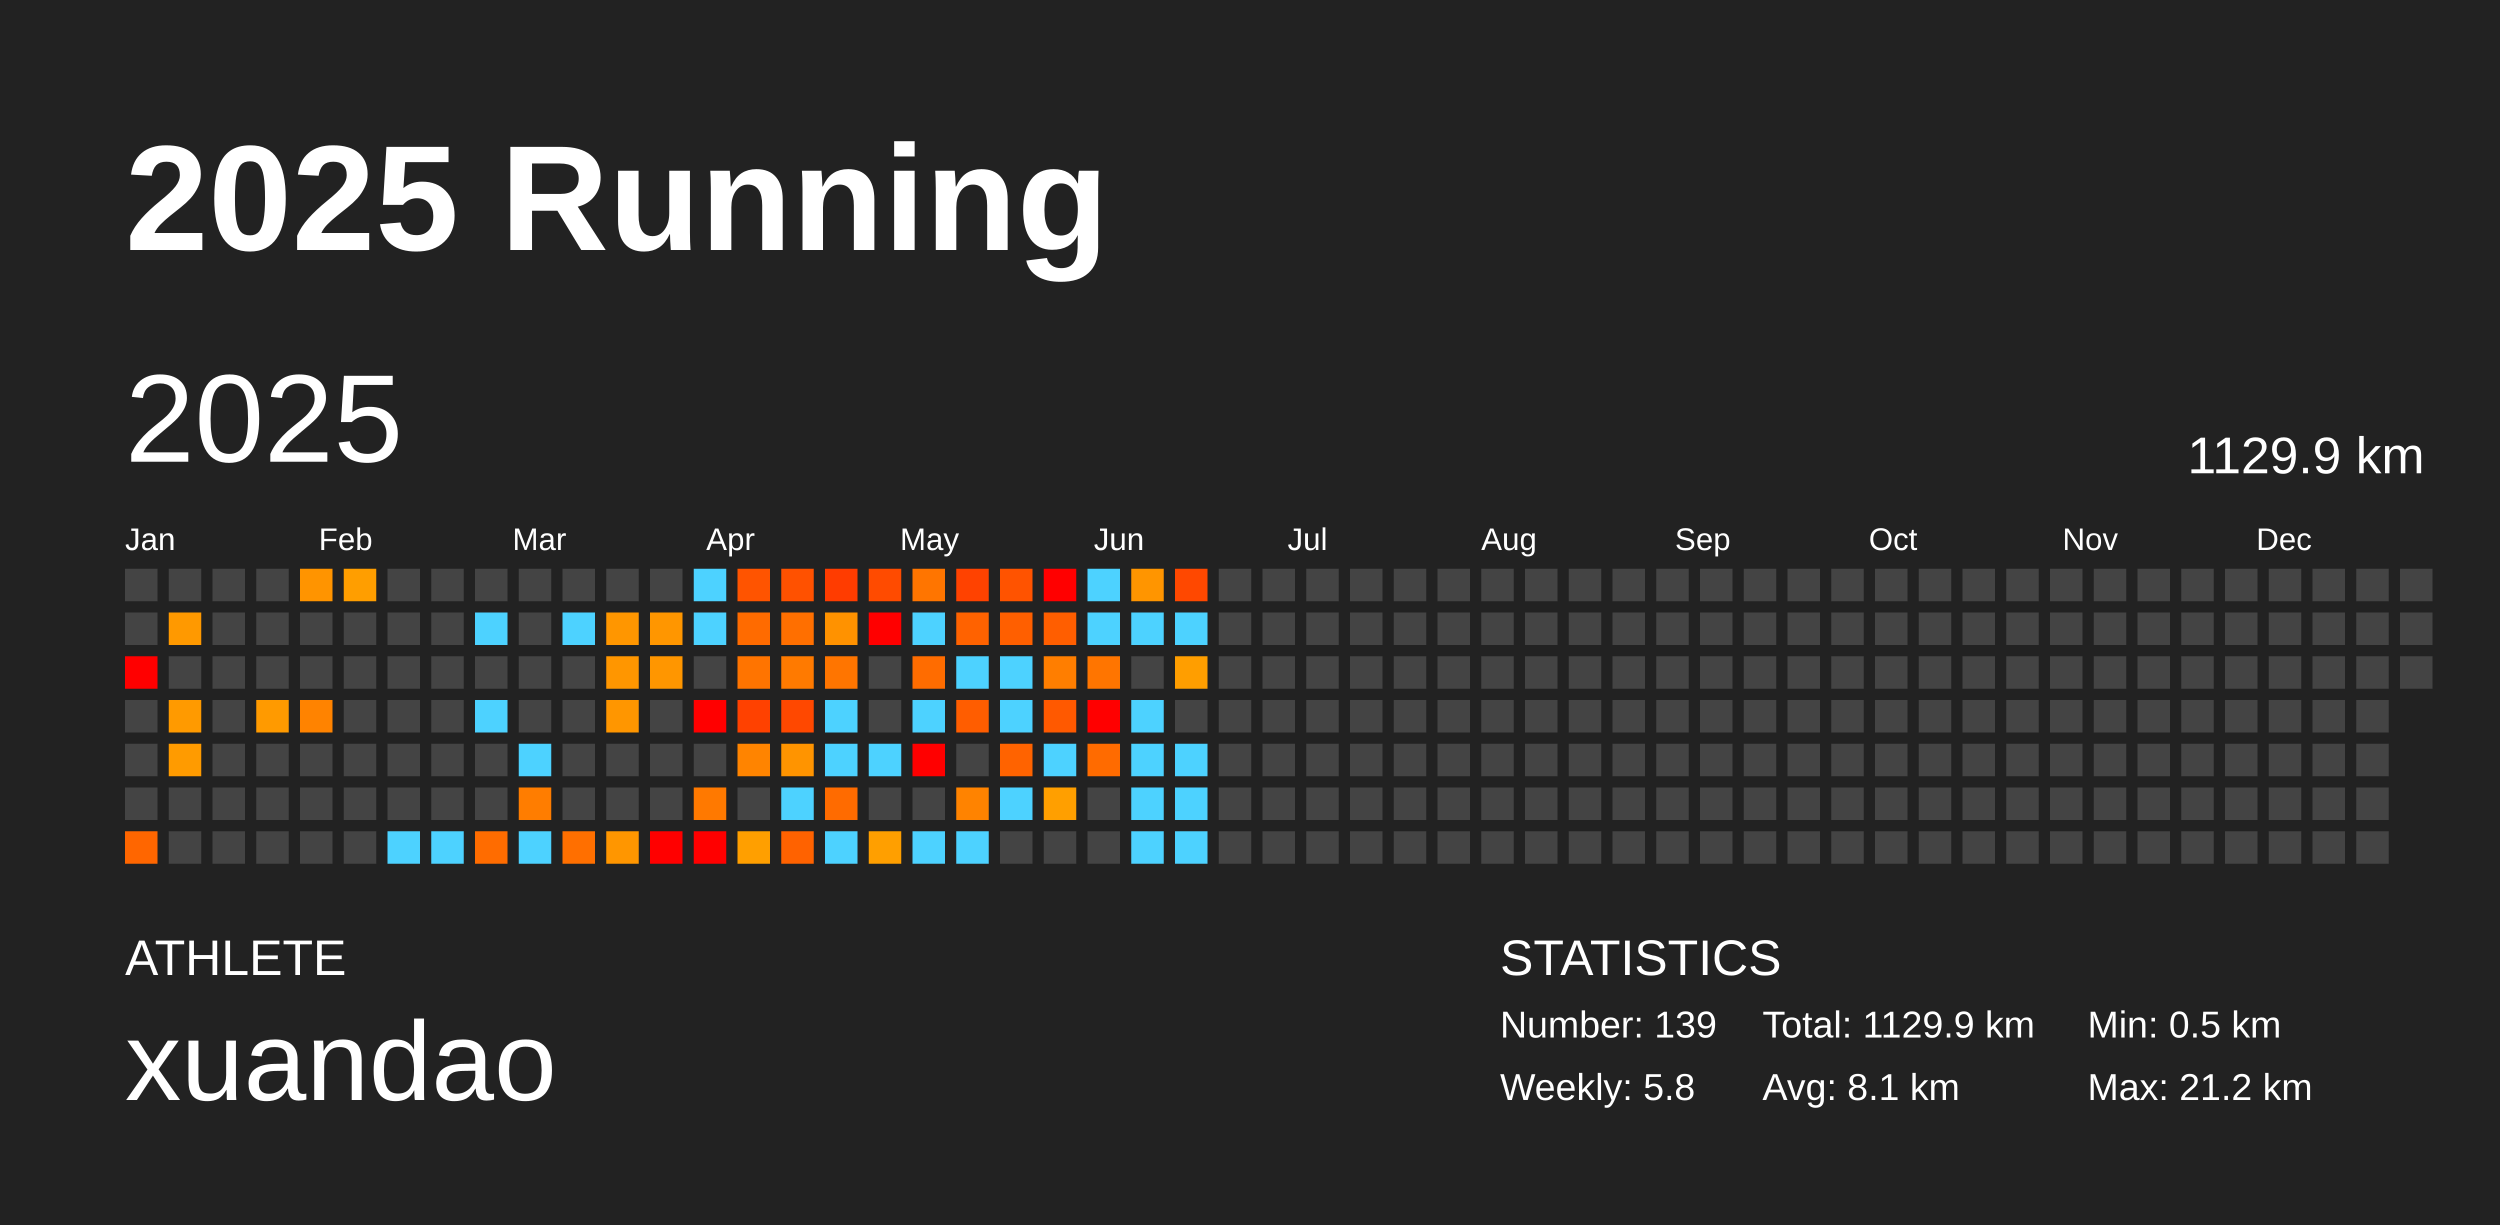
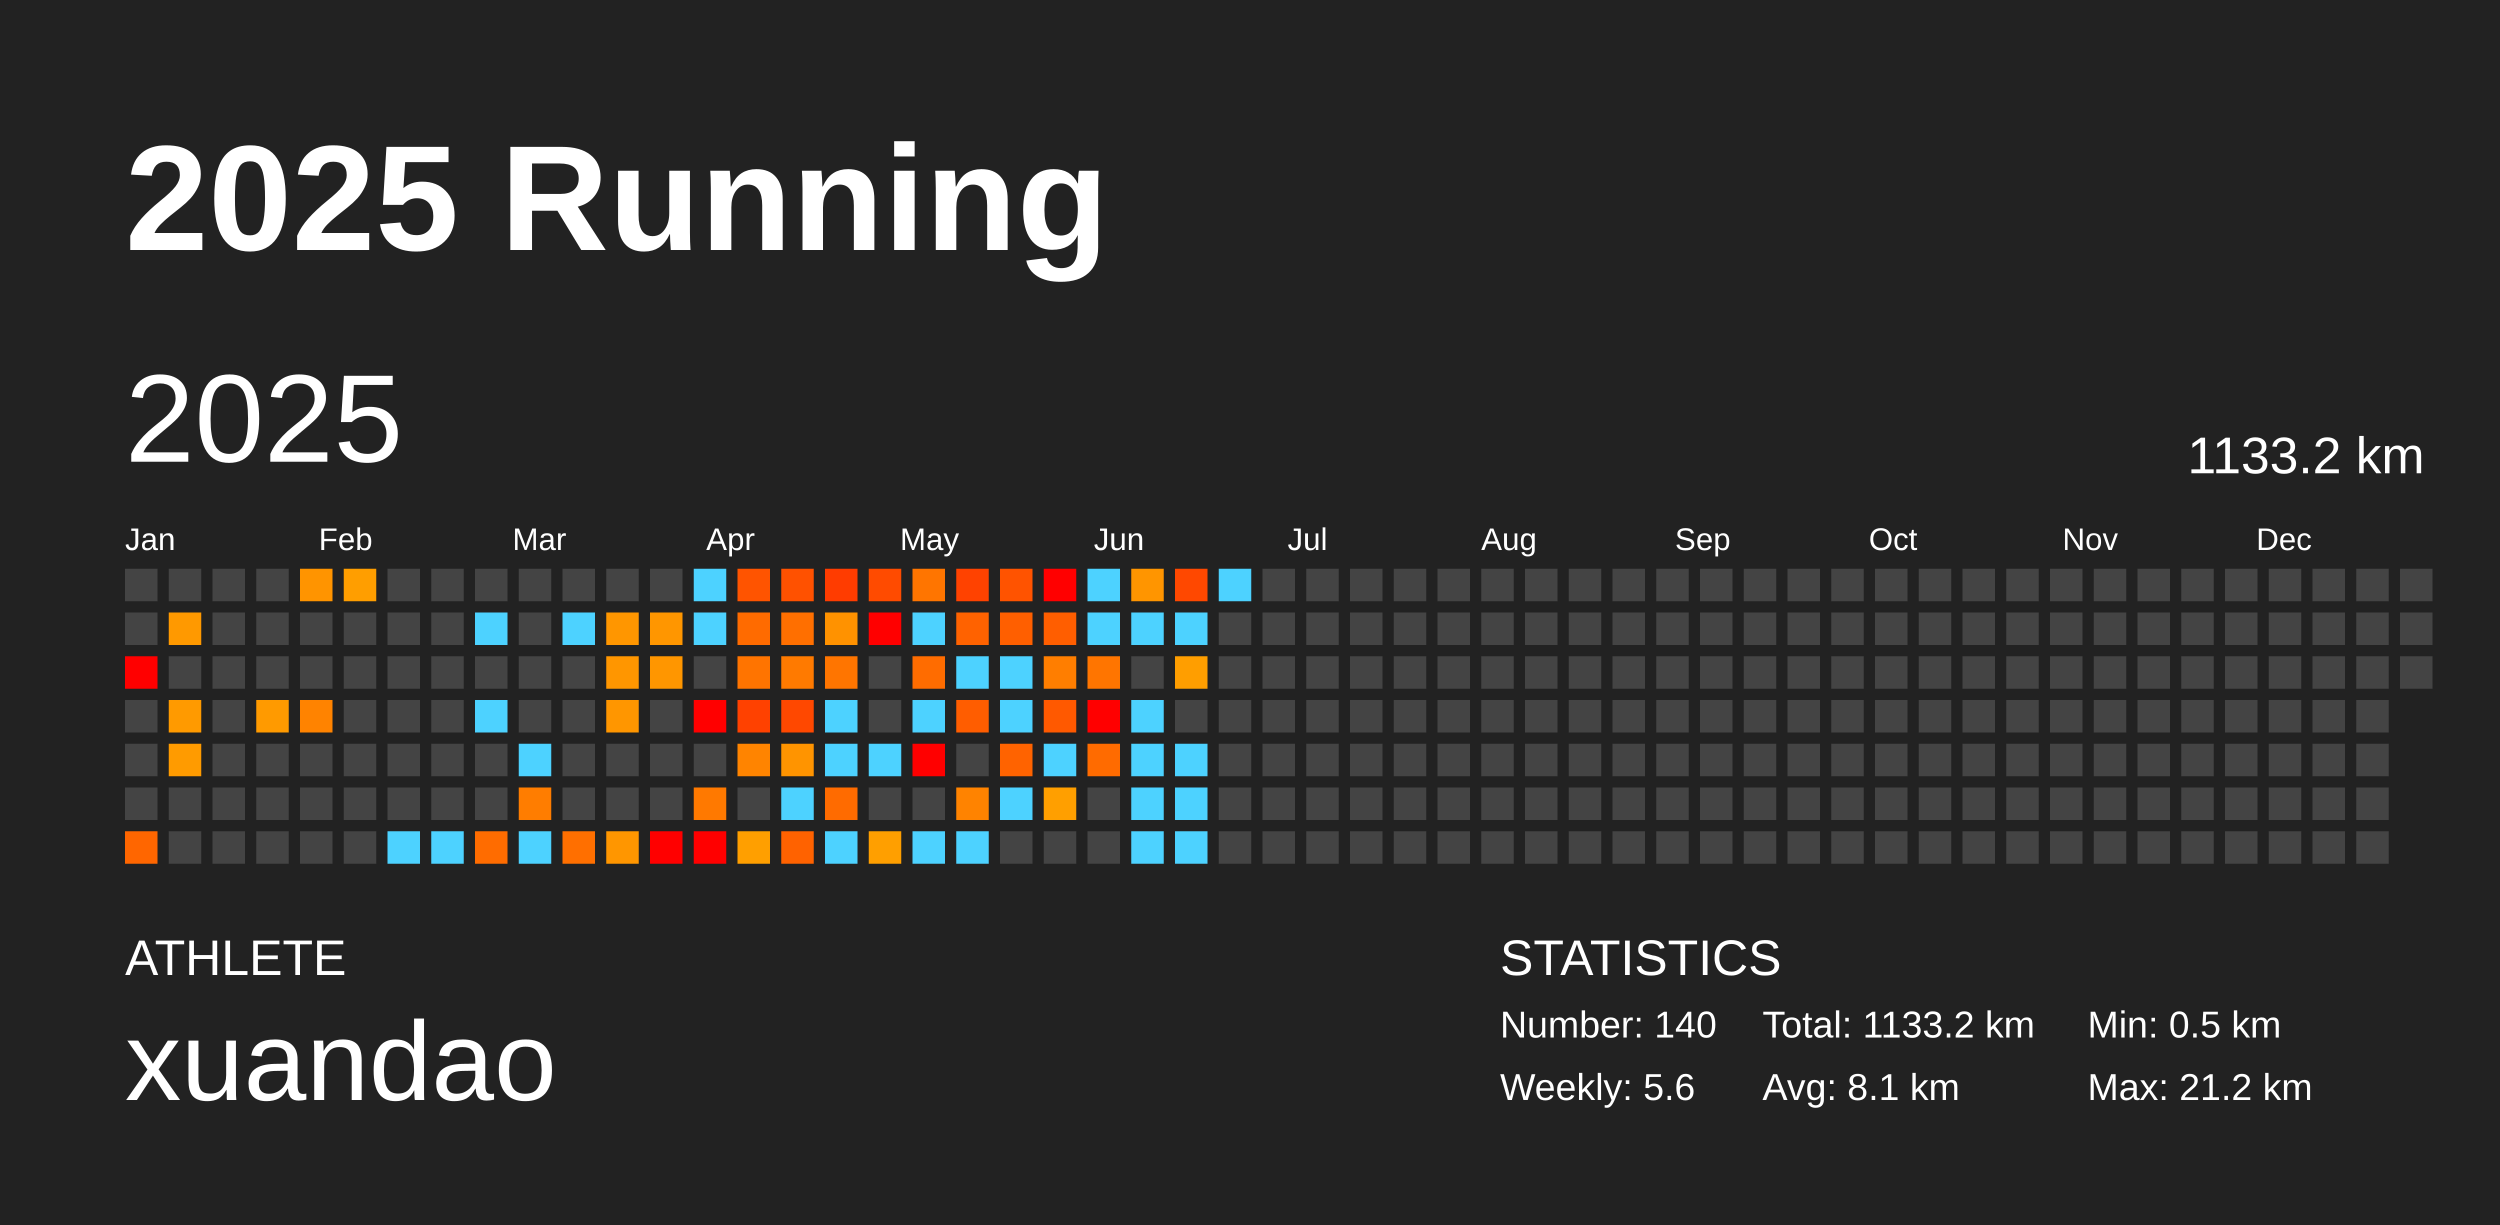
<svg xmlns="http://www.w3.org/2000/svg" baseProfile="full" height="98mm" version="1.1" viewBox="0,0,200,98" width="200mm">
  <defs />
  <rect fill="#222222" height="98" width="200" x="0" y="0" />
  <text fill="#FFFFFF" style="font-size:12px; font-family:Arial; font-weight:bold;" x="10" y="20">2025 Running</text>
  <text fill="#FFFFFF" style="font-size:4px; font-family:Arial" x="10" y="78">ATHLETE</text>
  <text fill="#FFFFFF" style="font-size:9px; font-family:Arial" x="10" y="88">xuandao</text>
  <text fill="#FFFFFF" style="font-size:4px; font-family:Arial" x="120" y="78">STATISTICS</text>
-   <text fill="#FFFFFF" style="font-size:3px; font-family:Arial" x="120" y="83">Number: 139</text>
-   <text fill="#FFFFFF" style="font-size:3px; font-family:Arial" x="120" y="88">Weekly: 5.8</text>
-   <text fill="#FFFFFF" style="font-size:3px; font-family:Arial" x="141" y="83">Total: 1129.9 km</text>
+   <text fill="#FFFFFF" style="font-size:3px; font-family:Arial" x="120" y="83">Number: 140</text>
+   <text fill="#FFFFFF" style="font-size:3px; font-family:Arial" x="120" y="88">Weekly: 5.6</text>
+   <text fill="#FFFFFF" style="font-size:3px; font-family:Arial" x="141" y="83">Total: 1133.2 km</text>
  <text fill="#FFFFFF" style="font-size:3px; font-family:Arial" x="141" y="88">Avg: 8.1 km</text>
  <text fill="#FFFFFF" style="font-size:3px; font-family:Arial" x="167" y="83">Min: 0.5 km</text>
  <text fill="#FFFFFF" style="font-size:3px; font-family:Arial" x="167" y="88">Max: 21.2 km</text>
  <text dominant-baseline="hanging" fill="#FFFFFF" style="font-size:10.0px; font-family:Arial;" x="10" y="30">2025</text>
-   <text dominant-baseline="hanging" fill="#FFFFFF" style="font-size:4.125px; font-family:Arial;" x="175" y="35">1129.9 km</text>
+   <text dominant-baseline="hanging" fill="#FFFFFF" style="font-size:4.125px; font-family:Arial;" x="175" y="35">1133.2 km</text>
  <text fill="#FFFFFF" style="font-size:2.5px; font-family:Arial" x="10.0" y="44">Jan</text>
  <text fill="#FFFFFF" style="font-size:2.5px; font-family:Arial" x="25.5" y="44">Feb</text>
  <text fill="#FFFFFF" style="font-size:2.5px; font-family:Arial" x="41.0" y="44">Mar</text>
  <text fill="#FFFFFF" style="font-size:2.5px; font-family:Arial" x="56.5" y="44">Apr</text>
  <text fill="#FFFFFF" style="font-size:2.5px; font-family:Arial" x="72.0" y="44">May</text>
  <text fill="#FFFFFF" style="font-size:2.5px; font-family:Arial" x="87.5" y="44">Jun</text>
  <text fill="#FFFFFF" style="font-size:2.5px; font-family:Arial" x="103.0" y="44">Jul</text>
  <text fill="#FFFFFF" style="font-size:2.5px; font-family:Arial" x="118.5" y="44">Aug</text>
  <text fill="#FFFFFF" style="font-size:2.5px; font-family:Arial" x="134.0" y="44">Sep</text>
  <text fill="#FFFFFF" style="font-size:2.5px; font-family:Arial" x="149.5" y="44">Oct</text>
  <text fill="#FFFFFF" style="font-size:2.5px; font-family:Arial" x="165.0" y="44">Nov</text>
  <text fill="#FFFFFF" style="font-size:2.5px; font-family:Arial" x="180.5" y="44">Dec</text>
  <rect fill="#444444" height="2.6" width="2.6" x="10.0" y="45.5" />
  <rect fill="#444444" height="2.6" width="2.6" x="10.0" y="49.0" />
  <rect fill="red" height="2.6" width="2.6" x="10.0" y="52.5" />
  <rect fill="#444444" height="2.6" width="2.6" x="10.0" y="56.0" />
  <rect fill="#444444" height="2.6" width="2.6" x="10.0" y="59.5" />
  <rect fill="#444444" height="2.6" width="2.6" x="10.0" y="63.0" />
  <rect fill="#ff6600" height="2.6" width="2.6" x="10.0" y="66.5" />
  <rect fill="#444444" height="2.6" width="2.6" x="13.5" y="45.5" />
  <rect fill="#ff9900" height="2.6" width="2.6" x="13.5" y="49.0" />
  <rect fill="#444444" height="2.6" width="2.6" x="13.5" y="52.5" />
  <rect fill="#ff9a00" height="2.6" width="2.6" x="13.5" y="56.0" />
  <rect fill="#ff9b00" height="2.6" width="2.6" x="13.5" y="59.5" />
  <rect fill="#444444" height="2.6" width="2.6" x="13.5" y="63.0" />
  <rect fill="#444444" height="2.6" width="2.6" x="13.5" y="66.5" />
  <rect fill="#444444" height="2.6" width="2.6" x="17.0" y="45.5" />
  <rect fill="#444444" height="2.6" width="2.6" x="17.0" y="49.0" />
  <rect fill="#444444" height="2.6" width="2.6" x="17.0" y="52.5" />
  <rect fill="#444444" height="2.6" width="2.6" x="17.0" y="56.0" />
  <rect fill="#444444" height="2.6" width="2.6" x="17.0" y="59.5" />
  <rect fill="#444444" height="2.6" width="2.6" x="17.0" y="63.0" />
  <rect fill="#444444" height="2.6" width="2.6" x="17.0" y="66.5" />
  <rect fill="#444444" height="2.6" width="2.6" x="20.5" y="45.5" />
  <rect fill="#444444" height="2.6" width="2.6" x="20.5" y="49.0" />
  <rect fill="#444444" height="2.6" width="2.6" x="20.5" y="52.5" />
  <rect fill="#ff9a00" height="2.6" width="2.6" x="20.5" y="56.0" />
  <rect fill="#444444" height="2.6" width="2.6" x="20.5" y="59.5" />
  <rect fill="#444444" height="2.6" width="2.6" x="20.5" y="63.0" />
  <rect fill="#444444" height="2.6" width="2.6" x="20.5" y="66.5" />
  <rect fill="#ff9400" height="2.6" width="2.6" x="24.0" y="45.5" />
  <rect fill="#444444" height="2.6" width="2.6" x="24.0" y="49.0" />
  <rect fill="#444444" height="2.6" width="2.6" x="24.0" y="52.5" />
  <rect fill="#ff8300" height="2.6" width="2.6" x="24.0" y="56.0" />
  <rect fill="#444444" height="2.6" width="2.6" x="24.0" y="59.5" />
  <rect fill="#444444" height="2.6" width="2.6" x="24.0" y="63.0" />
  <rect fill="#444444" height="2.6" width="2.6" x="24.0" y="66.5" />
  <rect fill="#ff9e00" height="2.6" width="2.6" x="27.5" y="45.5" />
  <rect fill="#444444" height="2.6" width="2.6" x="27.5" y="49.0" />
  <rect fill="#444444" height="2.6" width="2.6" x="27.5" y="52.5" />
  <rect fill="#444444" height="2.6" width="2.6" x="27.5" y="56.0" />
  <rect fill="#444444" height="2.6" width="2.6" x="27.5" y="59.5" />
  <rect fill="#444444" height="2.6" width="2.6" x="27.5" y="63.0" />
  <rect fill="#444444" height="2.6" width="2.6" x="27.5" y="66.5" />
  <rect fill="#444444" height="2.6" width="2.6" x="31.0" y="45.5" />
  <rect fill="#444444" height="2.6" width="2.6" x="31.0" y="49.0" />
  <rect fill="#444444" height="2.6" width="2.6" x="31.0" y="52.5" />
  <rect fill="#444444" height="2.6" width="2.6" x="31.0" y="56.0" />
  <rect fill="#444444" height="2.6" width="2.6" x="31.0" y="59.5" />
  <rect fill="#444444" height="2.6" width="2.6" x="31.0" y="63.0" />
  <rect fill="#4dd2ff" height="2.6" width="2.6" x="31.0" y="66.5" />
  <rect fill="#444444" height="2.6" width="2.6" x="34.5" y="45.5" />
  <rect fill="#444444" height="2.6" width="2.6" x="34.5" y="49.0" />
  <rect fill="#444444" height="2.6" width="2.6" x="34.5" y="52.5" />
  <rect fill="#444444" height="2.6" width="2.6" x="34.5" y="56.0" />
  <rect fill="#444444" height="2.6" width="2.6" x="34.5" y="59.5" />
  <rect fill="#444444" height="2.6" width="2.6" x="34.5" y="63.0" />
  <rect fill="#4dd2ff" height="2.6" width="2.6" x="34.5" y="66.5" />
  <rect fill="#444444" height="2.6" width="2.6" x="38.0" y="45.5" />
  <rect fill="#4dd2ff" height="2.6" width="2.6" x="38.0" y="49.0" />
  <rect fill="#444444" height="2.6" width="2.6" x="38.0" y="52.5" />
  <rect fill="#4dd2ff" height="2.6" width="2.6" x="38.0" y="56.0" />
  <rect fill="#444444" height="2.6" width="2.6" x="38.0" y="59.5" />
  <rect fill="#444444" height="2.6" width="2.6" x="38.0" y="63.0" />
  <rect fill="#ff6c00" height="2.6" width="2.6" x="38.0" y="66.5" />
  <rect fill="#444444" height="2.6" width="2.6" x="41.5" y="45.5" />
  <rect fill="#444444" height="2.6" width="2.6" x="41.5" y="49.0" />
  <rect fill="#444444" height="2.6" width="2.6" x="41.5" y="52.5" />
  <rect fill="#444444" height="2.6" width="2.6" x="41.5" y="56.0" />
  <rect fill="#4dd2ff" height="2.6" width="2.6" x="41.5" y="59.5" />
  <rect fill="#ff7d00" height="2.6" width="2.6" x="41.5" y="63.0" />
  <rect fill="#4dd2ff" height="2.6" width="2.6" x="41.5" y="66.5" />
  <rect fill="#444444" height="2.6" width="2.6" x="45.0" y="45.5" />
  <rect fill="#4dd2ff" height="2.6" width="2.6" x="45.0" y="49.0" />
  <rect fill="#444444" height="2.6" width="2.6" x="45.0" y="52.5" />
  <rect fill="#444444" height="2.6" width="2.6" x="45.0" y="56.0" />
  <rect fill="#444444" height="2.6" width="2.6" x="45.0" y="59.5" />
  <rect fill="#444444" height="2.6" width="2.6" x="45.0" y="63.0" />
  <rect fill="#ff6f00" height="2.6" width="2.6" x="45.0" y="66.5" />
  <rect fill="#444444" height="2.6" width="2.6" x="48.5" y="45.5" />
  <rect fill="#ff9600" height="2.6" width="2.6" x="48.5" y="49.0" />
  <rect fill="#ff9600" height="2.6" width="2.6" x="48.5" y="52.5" />
  <rect fill="#ff9600" height="2.6" width="2.6" x="48.5" y="56.0" />
  <rect fill="#444444" height="2.6" width="2.6" x="48.5" y="59.5" />
  <rect fill="#444444" height="2.6" width="2.6" x="48.5" y="63.0" />
  <rect fill="#ff9600" height="2.6" width="2.6" x="48.5" y="66.5" />
  <rect fill="#444444" height="2.6" width="2.6" x="52.0" y="45.5" />
  <rect fill="#ff9600" height="2.6" width="2.6" x="52.0" y="49.0" />
  <rect fill="#ff9600" height="2.6" width="2.6" x="52.0" y="52.5" />
  <rect fill="#444444" height="2.6" width="2.6" x="52.0" y="56.0" />
  <rect fill="#444444" height="2.6" width="2.6" x="52.0" y="59.5" />
  <rect fill="#444444" height="2.6" width="2.6" x="52.0" y="63.0" />
  <rect fill="red" height="2.6" width="2.6" x="52.0" y="66.5" />
  <rect fill="#4dd2ff" height="2.6" width="2.6" x="55.5" y="45.5" />
  <rect fill="#4dd2ff" height="2.6" width="2.6" x="55.5" y="49.0" />
  <rect fill="#444444" height="2.6" width="2.6" x="55.5" y="52.5" />
  <rect fill="red" height="2.6" width="2.6" x="55.5" y="56.0" />
  <rect fill="#444444" height="2.6" width="2.6" x="55.5" y="59.5" />
  <rect fill="#ff7900" height="2.6" width="2.6" x="55.5" y="63.0" />
  <rect fill="red" height="2.6" width="2.6" x="55.5" y="66.5" />
  <rect fill="#ff5400" height="2.6" width="2.6" x="59.0" y="45.5" />
  <rect fill="#ff6b00" height="2.6" width="2.6" x="59.0" y="49.0" />
  <rect fill="#ff7400" height="2.6" width="2.6" x="59.0" y="52.5" />
  <rect fill="#ff4100" height="2.6" width="2.6" x="59.0" y="56.0" />
  <rect fill="#ff8400" height="2.6" width="2.6" x="59.0" y="59.5" />
  <rect fill="#444444" height="2.6" width="2.6" x="59.0" y="63.0" />
  <rect fill="#ff9f00" height="2.6" width="2.6" x="59.0" y="66.5" />
  <rect fill="#ff5100" height="2.6" width="2.6" x="62.5" y="45.5" />
  <rect fill="#ff6f00" height="2.6" width="2.6" x="62.5" y="49.0" />
  <rect fill="#ff7a00" height="2.6" width="2.6" x="62.5" y="52.5" />
  <rect fill="#ff4800" height="2.6" width="2.6" x="62.5" y="56.0" />
  <rect fill="#ff9400" height="2.6" width="2.6" x="62.5" y="59.5" />
  <rect fill="#4dd2ff" height="2.6" width="2.6" x="62.5" y="63.0" />
  <rect fill="#ff6200" height="2.6" width="2.6" x="62.5" y="66.5" />
  <rect fill="#ff3c00" height="2.6" width="2.6" x="66.0" y="45.5" />
  <rect fill="#ff9200" height="2.6" width="2.6" x="66.0" y="49.0" />
  <rect fill="#ff7500" height="2.6" width="2.6" x="66.0" y="52.5" />
  <rect fill="#4dd2ff" height="2.6" width="2.6" x="66.0" y="56.0" />
  <rect fill="#4dd2ff" height="2.6" width="2.6" x="66.0" y="59.5" />
  <rect fill="#ff6b00" height="2.6" width="2.6" x="66.0" y="63.0" />
  <rect fill="#4dd2ff" height="2.6" width="2.6" x="66.0" y="66.5" />
  <rect fill="#ff4b00" height="2.6" width="2.6" x="69.5" y="45.5" />
  <rect fill="red" height="2.6" width="2.6" x="69.5" y="49.0" />
  <rect fill="#444444" height="2.6" width="2.6" x="69.5" y="52.5" />
  <rect fill="#444444" height="2.6" width="2.6" x="69.5" y="56.0" />
  <rect fill="#4dd2ff" height="2.6" width="2.6" x="69.5" y="59.5" />
  <rect fill="#444444" height="2.6" width="2.6" x="69.5" y="63.0" />
  <rect fill="#ff9f00" height="2.6" width="2.6" x="69.5" y="66.5" />
  <rect fill="#ff7500" height="2.6" width="2.6" x="73.0" y="45.5" />
  <rect fill="#4dd2ff" height="2.6" width="2.6" x="73.0" y="49.0" />
  <rect fill="#ff6c00" height="2.6" width="2.6" x="73.0" y="52.5" />
  <rect fill="#4dd2ff" height="2.6" width="2.6" x="73.0" y="56.0" />
  <rect fill="red" height="2.6" width="2.6" x="73.0" y="59.5" />
  <rect fill="#444444" height="2.6" width="2.6" x="73.0" y="63.0" />
  <rect fill="#4dd2ff" height="2.6" width="2.6" x="73.0" y="66.5" />
  <rect fill="#ff4200" height="2.6" width="2.6" x="76.5" y="45.5" />
  <rect fill="#ff6200" height="2.6" width="2.6" x="76.5" y="49.0" />
  <rect fill="#4dd2ff" height="2.6" width="2.6" x="76.5" y="52.5" />
  <rect fill="#ff5d00" height="2.6" width="2.6" x="76.5" y="56.0" />
  <rect fill="#444444" height="2.6" width="2.6" x="76.5" y="59.5" />
  <rect fill="#ff8300" height="2.6" width="2.6" x="76.5" y="63.0" />
  <rect fill="#4dd2ff" height="2.6" width="2.6" x="76.5" y="66.5" />
  <rect fill="#ff5300" height="2.6" width="2.6" x="80.0" y="45.5" />
  <rect fill="#ff5f00" height="2.6" width="2.6" x="80.0" y="49.0" />
  <rect fill="#4dd2ff" height="2.6" width="2.6" x="80.0" y="52.5" />
  <rect fill="#4dd2ff" height="2.6" width="2.6" x="80.0" y="56.0" />
  <rect fill="#ff6300" height="2.6" width="2.6" x="80.0" y="59.5" />
  <rect fill="#4dd2ff" height="2.6" width="2.6" x="80.0" y="63.0" />
  <rect fill="#444444" height="2.6" width="2.6" x="80.0" y="66.5" />
  <rect fill="red" height="2.6" width="2.6" x="83.5" y="45.5" />
  <rect fill="#ff5e00" height="2.6" width="2.6" x="83.5" y="49.0" />
  <rect fill="#ff7e00" height="2.6" width="2.6" x="83.5" y="52.5" />
  <rect fill="#ff5900" height="2.6" width="2.6" x="83.5" y="56.0" />
  <rect fill="#4dd2ff" height="2.6" width="2.6" x="83.5" y="59.5" />
  <rect fill="#ff9f00" height="2.6" width="2.6" x="83.5" y="63.0" />
  <rect fill="#444444" height="2.6" width="2.6" x="83.5" y="66.5" />
  <rect fill="#4dd2ff" height="2.6" width="2.6" x="87.0" y="45.5" />
  <rect fill="#4dd2ff" height="2.6" width="2.6" x="87.0" y="49.0" />
  <rect fill="#ff7500" height="2.6" width="2.6" x="87.0" y="52.5" />
  <rect fill="red" height="2.6" width="2.6" x="87.0" y="56.0" />
  <rect fill="#ff6b00" height="2.6" width="2.6" x="87.0" y="59.5" />
  <rect fill="#444444" height="2.6" width="2.6" x="87.0" y="63.0" />
  <rect fill="#444444" height="2.6" width="2.6" x="87.0" y="66.5" />
  <rect fill="#ff9500" height="2.6" width="2.6" x="90.5" y="45.5" />
  <rect fill="#4dd2ff" height="2.6" width="2.6" x="90.5" y="49.0" />
  <rect fill="#444444" height="2.6" width="2.6" x="90.5" y="52.5" />
  <rect fill="#4dd2ff" height="2.6" width="2.6" x="90.5" y="56.0" />
  <rect fill="#4dd2ff" height="2.6" width="2.6" x="90.5" y="59.5" />
  <rect fill="#4dd2ff" height="2.6" width="2.6" x="90.5" y="63.0" />
  <rect fill="#4dd2ff" height="2.6" width="2.6" x="90.5" y="66.5" />
  <rect fill="#ff4800" height="2.6" width="2.6" x="94.0" y="45.5" />
  <rect fill="#4dd2ff" height="2.6" width="2.6" x="94.0" y="49.0" />
  <rect fill="#ff9e00" height="2.6" width="2.6" x="94.0" y="52.5" />
  <rect fill="#444444" height="2.6" width="2.6" x="94.0" y="56.0" />
  <rect fill="#4dd2ff" height="2.6" width="2.6" x="94.0" y="59.5" />
  <rect fill="#4dd2ff" height="2.6" width="2.6" x="94.0" y="63.0" />
  <rect fill="#4dd2ff" height="2.6" width="2.6" x="94.0" y="66.5" />
-   <rect fill="#444444" height="2.6" width="2.6" x="97.5" y="45.5" />
+   <rect fill="#4dd2ff" height="2.6" width="2.6" x="97.5" y="45.5" />
  <rect fill="#444444" height="2.6" width="2.6" x="97.5" y="49.0" />
  <rect fill="#444444" height="2.6" width="2.6" x="97.5" y="52.5" />
  <rect fill="#444444" height="2.6" width="2.6" x="97.5" y="56.0" />
  <rect fill="#444444" height="2.6" width="2.6" x="97.5" y="59.5" />
  <rect fill="#444444" height="2.6" width="2.6" x="97.5" y="63.0" />
  <rect fill="#444444" height="2.6" width="2.6" x="97.5" y="66.5" />
  <rect fill="#444444" height="2.6" width="2.6" x="101.0" y="45.5" />
  <rect fill="#444444" height="2.6" width="2.6" x="101.0" y="49.0" />
  <rect fill="#444444" height="2.6" width="2.6" x="101.0" y="52.5" />
  <rect fill="#444444" height="2.6" width="2.6" x="101.0" y="56.0" />
  <rect fill="#444444" height="2.6" width="2.6" x="101.0" y="59.5" />
  <rect fill="#444444" height="2.6" width="2.6" x="101.0" y="63.0" />
  <rect fill="#444444" height="2.6" width="2.6" x="101.0" y="66.5" />
  <rect fill="#444444" height="2.6" width="2.6" x="104.5" y="45.5" />
  <rect fill="#444444" height="2.6" width="2.6" x="104.5" y="49.0" />
  <rect fill="#444444" height="2.6" width="2.6" x="104.5" y="52.5" />
  <rect fill="#444444" height="2.6" width="2.6" x="104.5" y="56.0" />
  <rect fill="#444444" height="2.6" width="2.6" x="104.5" y="59.5" />
  <rect fill="#444444" height="2.6" width="2.6" x="104.5" y="63.0" />
  <rect fill="#444444" height="2.6" width="2.6" x="104.5" y="66.5" />
  <rect fill="#444444" height="2.6" width="2.6" x="108.0" y="45.5" />
  <rect fill="#444444" height="2.6" width="2.6" x="108.0" y="49.0" />
  <rect fill="#444444" height="2.6" width="2.6" x="108.0" y="52.5" />
  <rect fill="#444444" height="2.6" width="2.6" x="108.0" y="56.0" />
  <rect fill="#444444" height="2.6" width="2.6" x="108.0" y="59.5" />
  <rect fill="#444444" height="2.6" width="2.6" x="108.0" y="63.0" />
  <rect fill="#444444" height="2.6" width="2.6" x="108.0" y="66.5" />
  <rect fill="#444444" height="2.6" width="2.6" x="111.5" y="45.5" />
  <rect fill="#444444" height="2.6" width="2.6" x="111.5" y="49.0" />
  <rect fill="#444444" height="2.6" width="2.6" x="111.5" y="52.5" />
  <rect fill="#444444" height="2.6" width="2.6" x="111.5" y="56.0" />
  <rect fill="#444444" height="2.6" width="2.6" x="111.5" y="59.5" />
  <rect fill="#444444" height="2.6" width="2.6" x="111.5" y="63.0" />
  <rect fill="#444444" height="2.6" width="2.6" x="111.5" y="66.5" />
  <rect fill="#444444" height="2.6" width="2.6" x="115.0" y="45.5" />
  <rect fill="#444444" height="2.6" width="2.6" x="115.0" y="49.0" />
  <rect fill="#444444" height="2.6" width="2.6" x="115.0" y="52.5" />
  <rect fill="#444444" height="2.6" width="2.6" x="115.0" y="56.0" />
  <rect fill="#444444" height="2.6" width="2.6" x="115.0" y="59.5" />
  <rect fill="#444444" height="2.6" width="2.6" x="115.0" y="63.0" />
  <rect fill="#444444" height="2.6" width="2.6" x="115.0" y="66.5" />
  <rect fill="#444444" height="2.6" width="2.6" x="118.5" y="45.5" />
  <rect fill="#444444" height="2.6" width="2.6" x="118.5" y="49.0" />
  <rect fill="#444444" height="2.6" width="2.6" x="118.5" y="52.5" />
  <rect fill="#444444" height="2.6" width="2.6" x="118.5" y="56.0" />
  <rect fill="#444444" height="2.6" width="2.6" x="118.5" y="59.5" />
  <rect fill="#444444" height="2.6" width="2.6" x="118.5" y="63.0" />
  <rect fill="#444444" height="2.6" width="2.6" x="118.5" y="66.5" />
  <rect fill="#444444" height="2.6" width="2.6" x="122.0" y="45.5" />
  <rect fill="#444444" height="2.6" width="2.6" x="122.0" y="49.0" />
  <rect fill="#444444" height="2.6" width="2.6" x="122.0" y="52.5" />
  <rect fill="#444444" height="2.6" width="2.6" x="122.0" y="56.0" />
  <rect fill="#444444" height="2.6" width="2.6" x="122.0" y="59.5" />
  <rect fill="#444444" height="2.6" width="2.6" x="122.0" y="63.0" />
  <rect fill="#444444" height="2.6" width="2.6" x="122.0" y="66.5" />
  <rect fill="#444444" height="2.6" width="2.6" x="125.5" y="45.5" />
  <rect fill="#444444" height="2.6" width="2.6" x="125.5" y="49.0" />
  <rect fill="#444444" height="2.6" width="2.6" x="125.5" y="52.5" />
  <rect fill="#444444" height="2.6" width="2.6" x="125.5" y="56.0" />
  <rect fill="#444444" height="2.6" width="2.6" x="125.5" y="59.5" />
  <rect fill="#444444" height="2.6" width="2.6" x="125.5" y="63.0" />
  <rect fill="#444444" height="2.6" width="2.6" x="125.5" y="66.5" />
  <rect fill="#444444" height="2.6" width="2.6" x="129.0" y="45.5" />
  <rect fill="#444444" height="2.6" width="2.6" x="129.0" y="49.0" />
  <rect fill="#444444" height="2.6" width="2.6" x="129.0" y="52.5" />
  <rect fill="#444444" height="2.6" width="2.6" x="129.0" y="56.0" />
  <rect fill="#444444" height="2.6" width="2.6" x="129.0" y="59.5" />
  <rect fill="#444444" height="2.6" width="2.6" x="129.0" y="63.0" />
  <rect fill="#444444" height="2.6" width="2.6" x="129.0" y="66.5" />
  <rect fill="#444444" height="2.6" width="2.6" x="132.5" y="45.5" />
  <rect fill="#444444" height="2.6" width="2.6" x="132.5" y="49.0" />
  <rect fill="#444444" height="2.6" width="2.6" x="132.5" y="52.5" />
  <rect fill="#444444" height="2.6" width="2.6" x="132.5" y="56.0" />
  <rect fill="#444444" height="2.6" width="2.6" x="132.5" y="59.5" />
  <rect fill="#444444" height="2.6" width="2.6" x="132.5" y="63.0" />
  <rect fill="#444444" height="2.6" width="2.6" x="132.5" y="66.5" />
  <rect fill="#444444" height="2.6" width="2.6" x="136.0" y="45.5" />
  <rect fill="#444444" height="2.6" width="2.6" x="136.0" y="49.0" />
  <rect fill="#444444" height="2.6" width="2.6" x="136.0" y="52.5" />
  <rect fill="#444444" height="2.6" width="2.6" x="136.0" y="56.0" />
  <rect fill="#444444" height="2.6" width="2.6" x="136.0" y="59.5" />
  <rect fill="#444444" height="2.6" width="2.6" x="136.0" y="63.0" />
  <rect fill="#444444" height="2.6" width="2.6" x="136.0" y="66.5" />
  <rect fill="#444444" height="2.6" width="2.6" x="139.5" y="45.5" />
  <rect fill="#444444" height="2.6" width="2.6" x="139.5" y="49.0" />
  <rect fill="#444444" height="2.6" width="2.6" x="139.5" y="52.5" />
  <rect fill="#444444" height="2.6" width="2.6" x="139.5" y="56.0" />
  <rect fill="#444444" height="2.6" width="2.6" x="139.5" y="59.5" />
  <rect fill="#444444" height="2.6" width="2.6" x="139.5" y="63.0" />
  <rect fill="#444444" height="2.6" width="2.6" x="139.5" y="66.5" />
  <rect fill="#444444" height="2.6" width="2.6" x="143.0" y="45.5" />
  <rect fill="#444444" height="2.6" width="2.6" x="143.0" y="49.0" />
  <rect fill="#444444" height="2.6" width="2.6" x="143.0" y="52.5" />
  <rect fill="#444444" height="2.6" width="2.6" x="143.0" y="56.0" />
  <rect fill="#444444" height="2.6" width="2.6" x="143.0" y="59.5" />
  <rect fill="#444444" height="2.6" width="2.6" x="143.0" y="63.0" />
  <rect fill="#444444" height="2.6" width="2.6" x="143.0" y="66.5" />
  <rect fill="#444444" height="2.6" width="2.6" x="146.5" y="45.5" />
  <rect fill="#444444" height="2.6" width="2.6" x="146.5" y="49.0" />
  <rect fill="#444444" height="2.6" width="2.6" x="146.5" y="52.5" />
  <rect fill="#444444" height="2.6" width="2.6" x="146.5" y="56.0" />
  <rect fill="#444444" height="2.6" width="2.6" x="146.5" y="59.5" />
  <rect fill="#444444" height="2.6" width="2.6" x="146.5" y="63.0" />
  <rect fill="#444444" height="2.6" width="2.6" x="146.5" y="66.5" />
  <rect fill="#444444" height="2.6" width="2.6" x="150.0" y="45.5" />
  <rect fill="#444444" height="2.6" width="2.6" x="150.0" y="49.0" />
  <rect fill="#444444" height="2.6" width="2.6" x="150.0" y="52.5" />
  <rect fill="#444444" height="2.6" width="2.6" x="150.0" y="56.0" />
  <rect fill="#444444" height="2.6" width="2.6" x="150.0" y="59.5" />
  <rect fill="#444444" height="2.6" width="2.6" x="150.0" y="63.0" />
  <rect fill="#444444" height="2.6" width="2.6" x="150.0" y="66.5" />
  <rect fill="#444444" height="2.6" width="2.6" x="153.5" y="45.5" />
  <rect fill="#444444" height="2.6" width="2.6" x="153.5" y="49.0" />
  <rect fill="#444444" height="2.6" width="2.6" x="153.5" y="52.5" />
  <rect fill="#444444" height="2.6" width="2.6" x="153.5" y="56.0" />
  <rect fill="#444444" height="2.6" width="2.6" x="153.5" y="59.5" />
  <rect fill="#444444" height="2.6" width="2.6" x="153.5" y="63.0" />
  <rect fill="#444444" height="2.6" width="2.6" x="153.5" y="66.5" />
  <rect fill="#444444" height="2.6" width="2.6" x="157.0" y="45.5" />
  <rect fill="#444444" height="2.6" width="2.6" x="157.0" y="49.0" />
  <rect fill="#444444" height="2.6" width="2.6" x="157.0" y="52.5" />
  <rect fill="#444444" height="2.6" width="2.6" x="157.0" y="56.0" />
  <rect fill="#444444" height="2.6" width="2.6" x="157.0" y="59.5" />
  <rect fill="#444444" height="2.6" width="2.6" x="157.0" y="63.0" />
  <rect fill="#444444" height="2.6" width="2.6" x="157.0" y="66.5" />
  <rect fill="#444444" height="2.6" width="2.6" x="160.5" y="45.5" />
  <rect fill="#444444" height="2.6" width="2.6" x="160.5" y="49.0" />
  <rect fill="#444444" height="2.6" width="2.6" x="160.5" y="52.5" />
  <rect fill="#444444" height="2.6" width="2.6" x="160.5" y="56.0" />
  <rect fill="#444444" height="2.6" width="2.6" x="160.5" y="59.5" />
  <rect fill="#444444" height="2.6" width="2.6" x="160.5" y="63.0" />
  <rect fill="#444444" height="2.6" width="2.6" x="160.5" y="66.5" />
  <rect fill="#444444" height="2.6" width="2.6" x="164.0" y="45.5" />
  <rect fill="#444444" height="2.6" width="2.6" x="164.0" y="49.0" />
  <rect fill="#444444" height="2.6" width="2.6" x="164.0" y="52.5" />
  <rect fill="#444444" height="2.6" width="2.6" x="164.0" y="56.0" />
  <rect fill="#444444" height="2.6" width="2.6" x="164.0" y="59.5" />
  <rect fill="#444444" height="2.6" width="2.6" x="164.0" y="63.0" />
  <rect fill="#444444" height="2.6" width="2.6" x="164.0" y="66.5" />
  <rect fill="#444444" height="2.6" width="2.6" x="167.5" y="45.5" />
  <rect fill="#444444" height="2.6" width="2.6" x="167.5" y="49.0" />
  <rect fill="#444444" height="2.6" width="2.6" x="167.5" y="52.5" />
  <rect fill="#444444" height="2.6" width="2.6" x="167.5" y="56.0" />
  <rect fill="#444444" height="2.6" width="2.6" x="167.5" y="59.5" />
  <rect fill="#444444" height="2.6" width="2.6" x="167.5" y="63.0" />
  <rect fill="#444444" height="2.6" width="2.6" x="167.5" y="66.5" />
  <rect fill="#444444" height="2.6" width="2.6" x="171.0" y="45.5" />
  <rect fill="#444444" height="2.6" width="2.6" x="171.0" y="49.0" />
  <rect fill="#444444" height="2.6" width="2.6" x="171.0" y="52.5" />
  <rect fill="#444444" height="2.6" width="2.6" x="171.0" y="56.0" />
  <rect fill="#444444" height="2.6" width="2.6" x="171.0" y="59.5" />
  <rect fill="#444444" height="2.6" width="2.6" x="171.0" y="63.0" />
  <rect fill="#444444" height="2.6" width="2.6" x="171.0" y="66.5" />
  <rect fill="#444444" height="2.6" width="2.6" x="174.5" y="45.5" />
  <rect fill="#444444" height="2.6" width="2.6" x="174.5" y="49.0" />
  <rect fill="#444444" height="2.6" width="2.6" x="174.5" y="52.5" />
  <rect fill="#444444" height="2.6" width="2.6" x="174.5" y="56.0" />
  <rect fill="#444444" height="2.6" width="2.6" x="174.5" y="59.5" />
  <rect fill="#444444" height="2.6" width="2.6" x="174.5" y="63.0" />
  <rect fill="#444444" height="2.6" width="2.6" x="174.5" y="66.5" />
  <rect fill="#444444" height="2.6" width="2.6" x="178.0" y="45.5" />
  <rect fill="#444444" height="2.6" width="2.6" x="178.0" y="49.0" />
  <rect fill="#444444" height="2.6" width="2.6" x="178.0" y="52.5" />
  <rect fill="#444444" height="2.6" width="2.6" x="178.0" y="56.0" />
  <rect fill="#444444" height="2.6" width="2.6" x="178.0" y="59.5" />
  <rect fill="#444444" height="2.6" width="2.6" x="178.0" y="63.0" />
  <rect fill="#444444" height="2.6" width="2.6" x="178.0" y="66.5" />
  <rect fill="#444444" height="2.6" width="2.6" x="181.5" y="45.5" />
  <rect fill="#444444" height="2.6" width="2.6" x="181.5" y="49.0" />
  <rect fill="#444444" height="2.6" width="2.6" x="181.5" y="52.5" />
  <rect fill="#444444" height="2.6" width="2.6" x="181.5" y="56.0" />
  <rect fill="#444444" height="2.6" width="2.6" x="181.5" y="59.5" />
  <rect fill="#444444" height="2.6" width="2.6" x="181.5" y="63.0" />
  <rect fill="#444444" height="2.6" width="2.6" x="181.5" y="66.5" />
  <rect fill="#444444" height="2.6" width="2.6" x="185.0" y="45.5" />
  <rect fill="#444444" height="2.6" width="2.6" x="185.0" y="49.0" />
  <rect fill="#444444" height="2.6" width="2.6" x="185.0" y="52.5" />
  <rect fill="#444444" height="2.6" width="2.6" x="185.0" y="56.0" />
  <rect fill="#444444" height="2.6" width="2.6" x="185.0" y="59.5" />
  <rect fill="#444444" height="2.6" width="2.6" x="185.0" y="63.0" />
  <rect fill="#444444" height="2.6" width="2.6" x="185.0" y="66.5" />
  <rect fill="#444444" height="2.6" width="2.6" x="188.5" y="45.5" />
  <rect fill="#444444" height="2.6" width="2.6" x="188.5" y="49.0" />
  <rect fill="#444444" height="2.6" width="2.6" x="188.5" y="52.5" />
  <rect fill="#444444" height="2.6" width="2.6" x="188.5" y="56.0" />
  <rect fill="#444444" height="2.6" width="2.6" x="188.5" y="59.5" />
  <rect fill="#444444" height="2.6" width="2.6" x="188.5" y="63.0" />
  <rect fill="#444444" height="2.6" width="2.6" x="188.5" y="66.5" />
  <rect fill="#444444" height="2.6" width="2.6" x="192.0" y="45.5" />
  <rect fill="#444444" height="2.6" width="2.6" x="192.0" y="49.0" />
  <rect fill="#444444" height="2.6" width="2.6" x="192.0" y="52.5" />
</svg>
